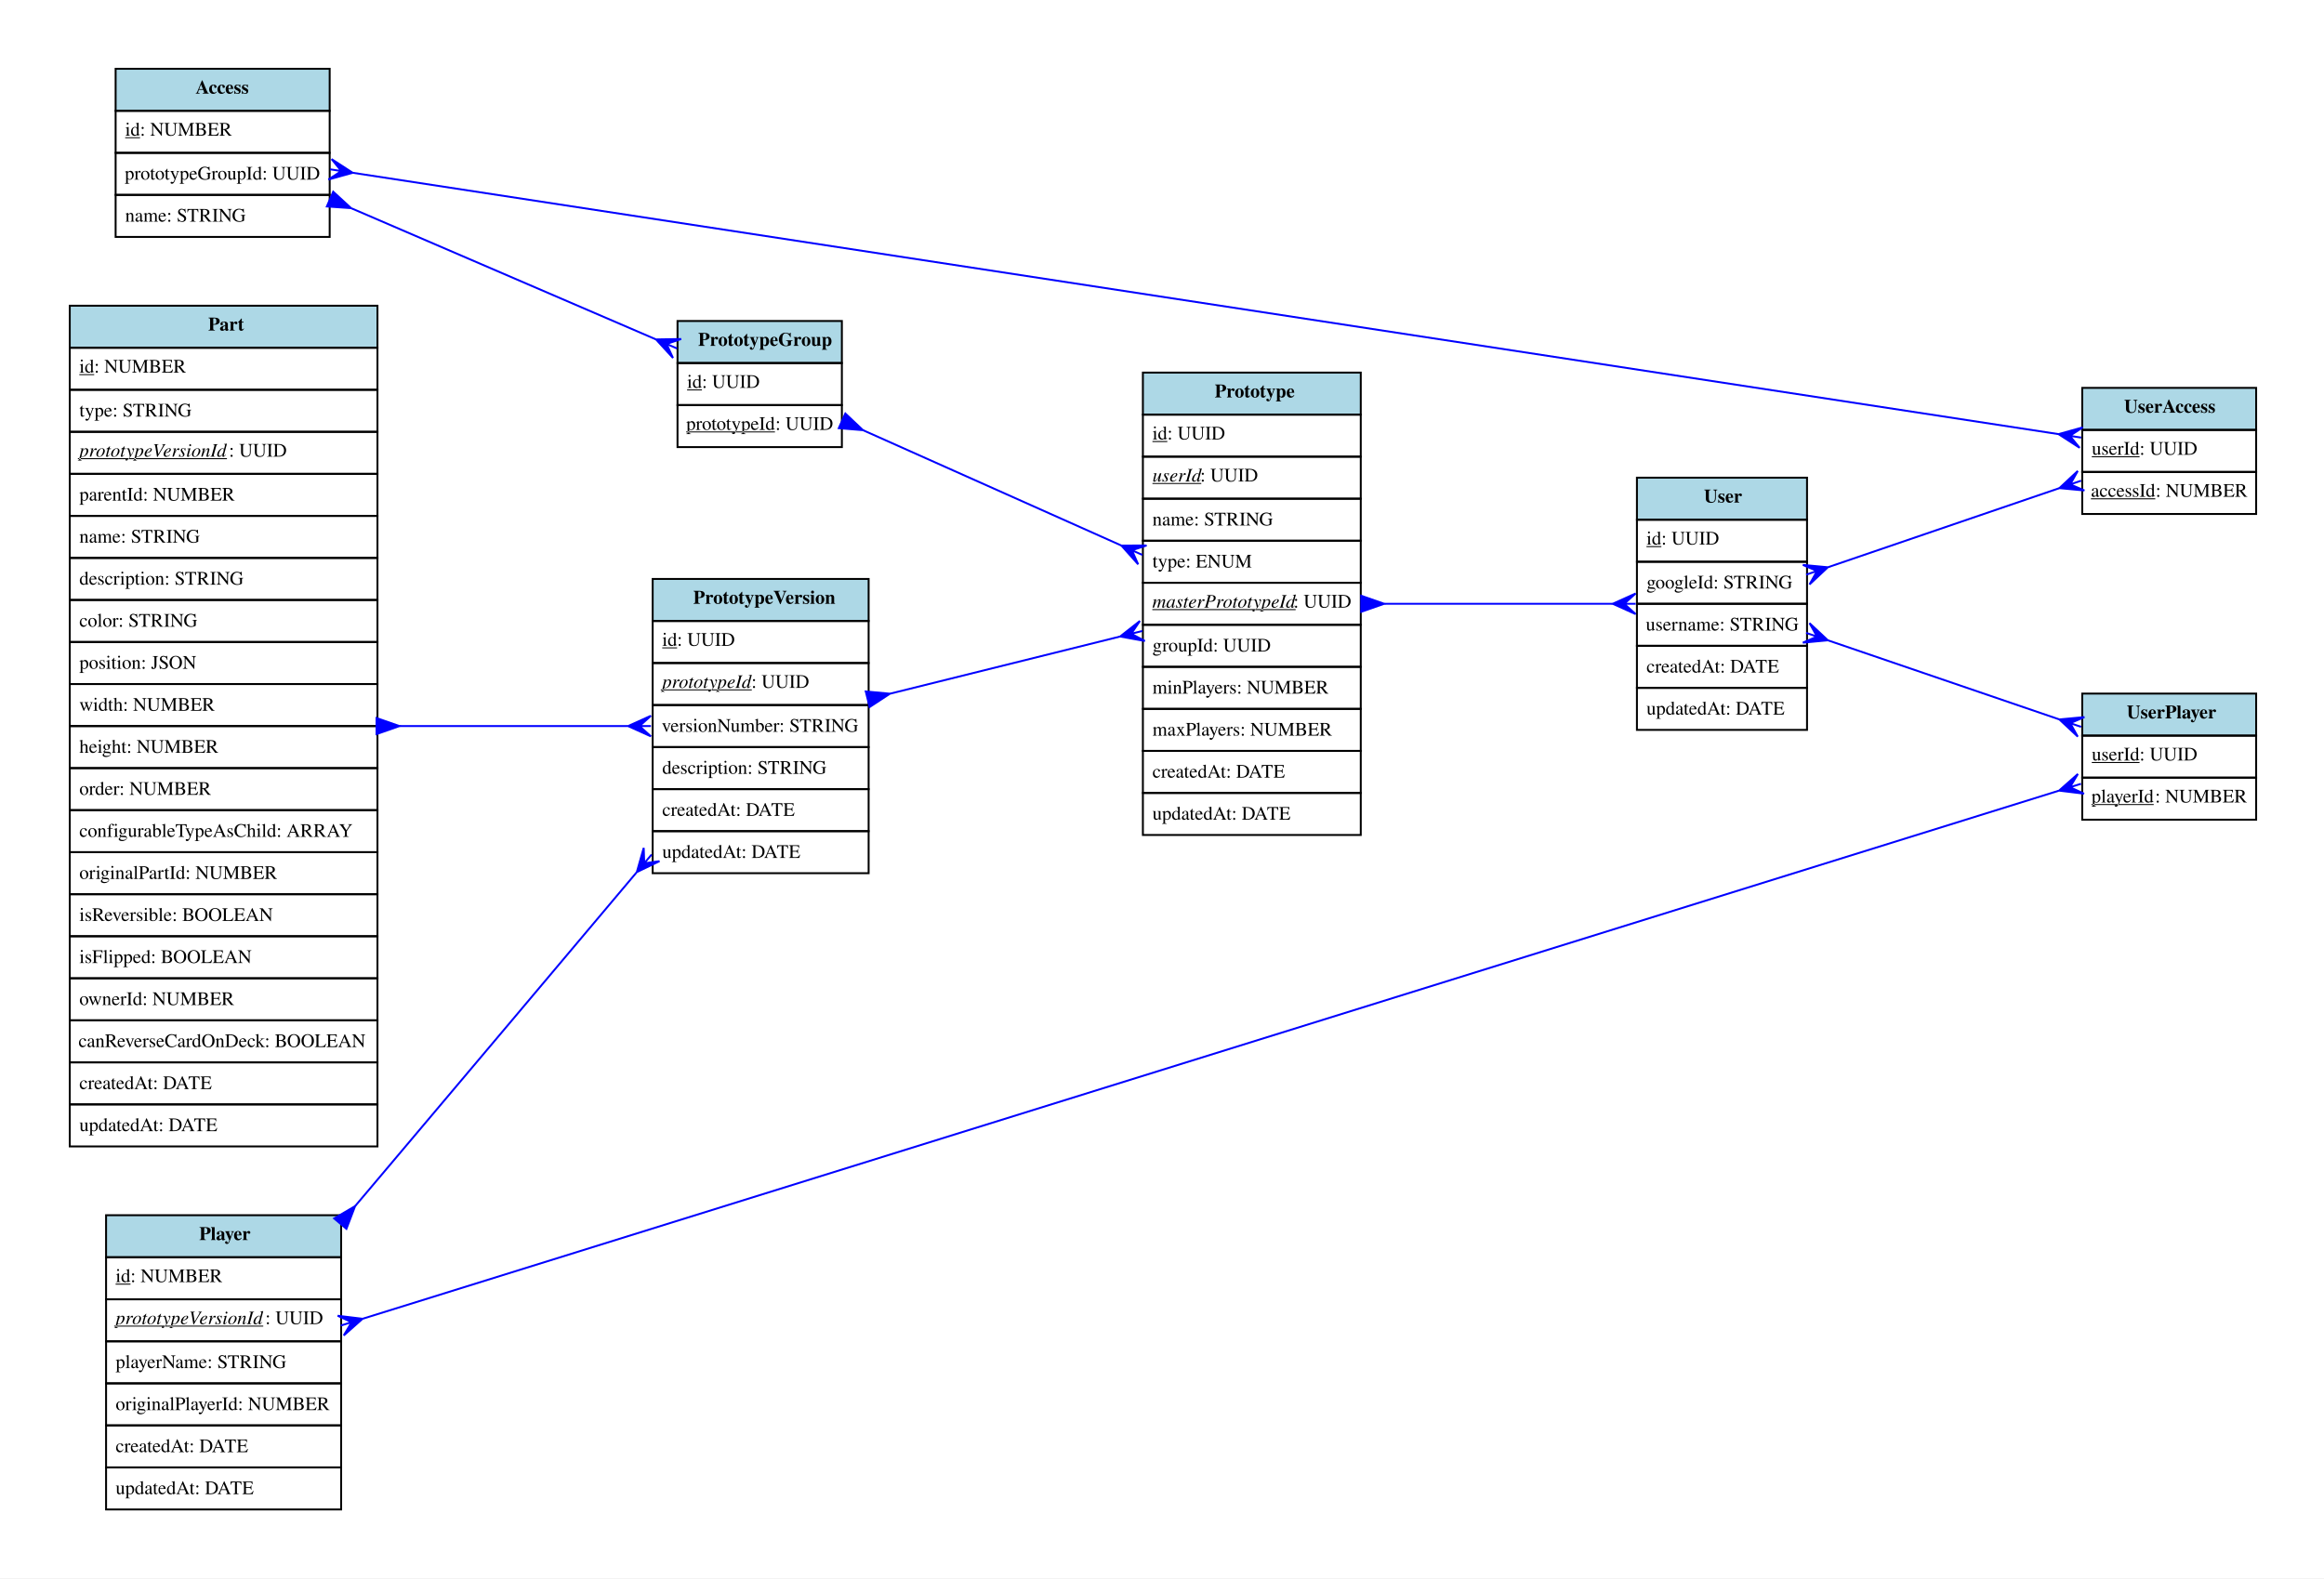
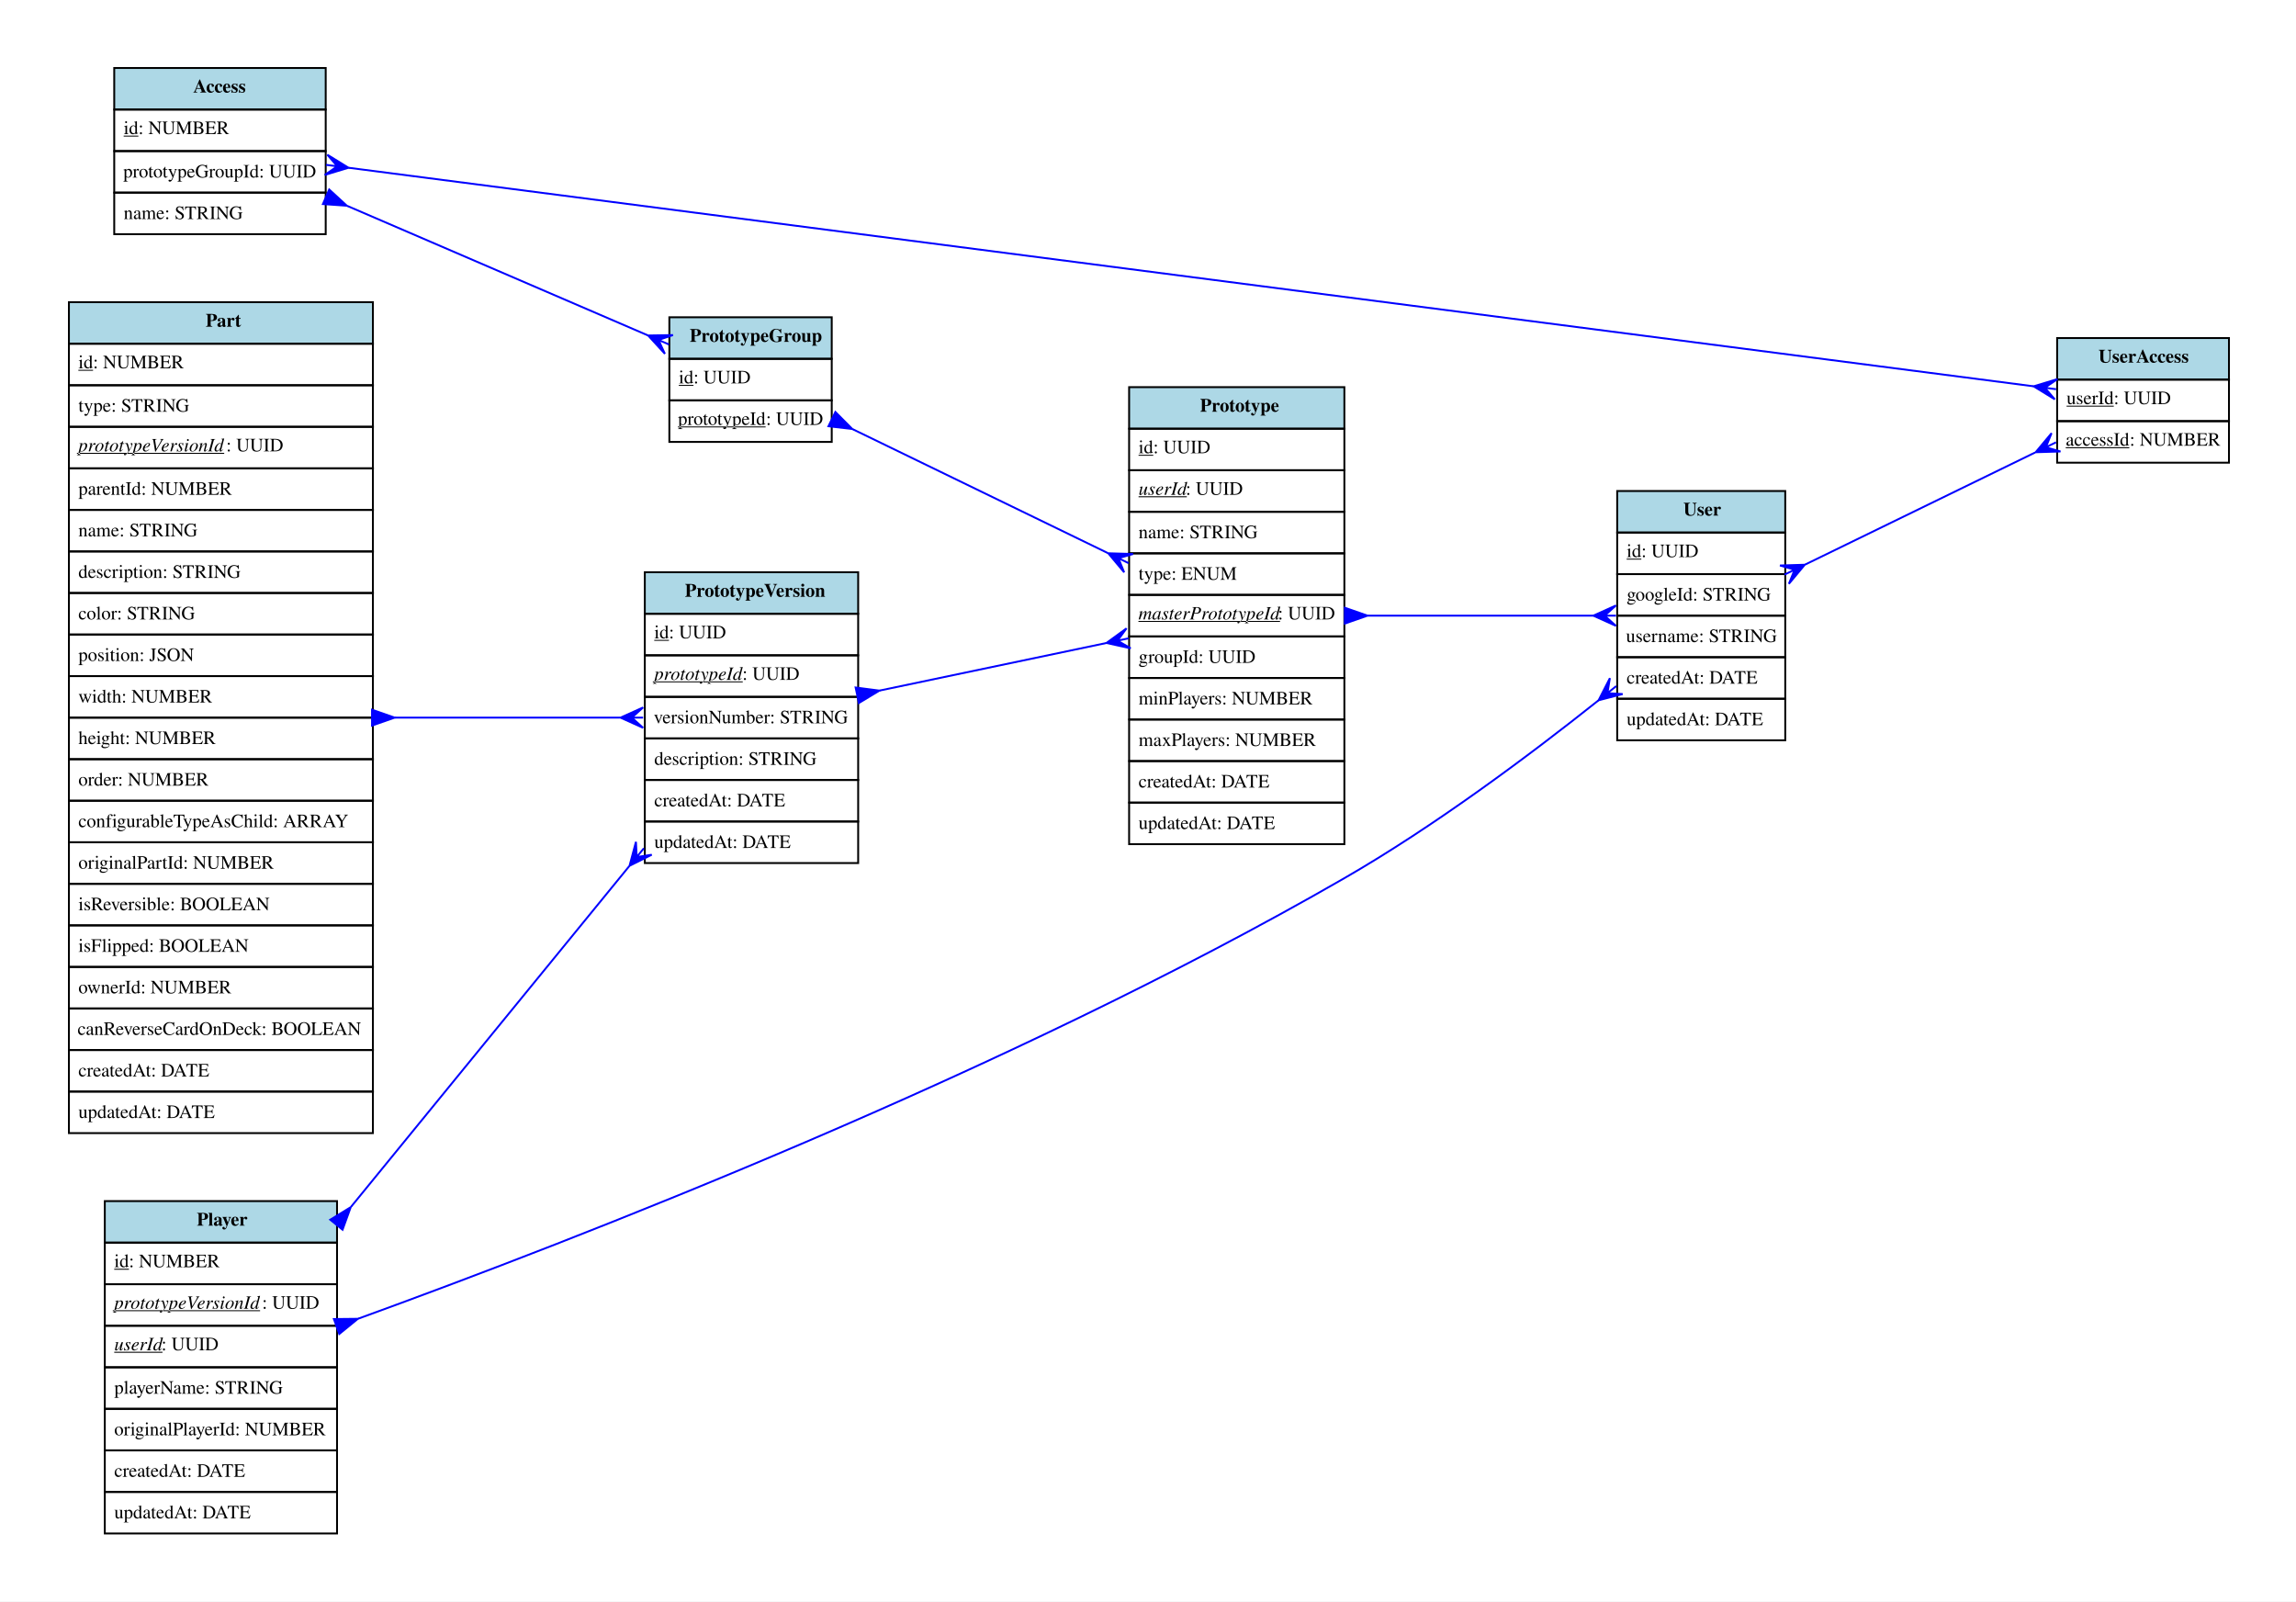
- <svg xmlns="http://www.w3.org/2000/svg" width="1216pt" height="826pt" viewBox="0.00 0.00 1216.00 826.00">
-   <g id="graph0" class="graph" transform="scale(1 1) rotate(0) translate(36 790)">
-     <polygon fill="#ffffff" stroke="transparent" points="-36,36 -36,-790 1180,-790 1180,36 -36,36" />
+ <svg xmlns="http://www.w3.org/2000/svg" width="1216pt" height="848pt" viewBox="0.00 0.00 1216.00 848.00">
+   <g id="graph0" class="graph" transform="scale(1 1) rotate(0) translate(36 812)">
+     <polygon fill="#ffffff" stroke="transparent" points="-36,36 -36,-812 1180,-812 1180,36 -36,36" />
    <g id="node1" class="node">
-       <polygon fill="#add8e6" stroke="transparent" points="820.5,-518 820.5,-540 909.5,-540 909.5,-518 820.5,-518" />
-       <polygon fill="none" stroke="#000000" points="820.5,-518 820.5,-540 909.5,-540 909.5,-518 820.5,-518" />
-       <text text-anchor="start" x="855.562" y="-527" font-family="Times,serif" font-weight="bold" font-size="10.00" fill="#000000">User</text>
-       <polygon fill="none" stroke="#000000" points="820.5,-496 820.5,-518 909.5,-518 909.5,-496 820.5,-496" />
-       <text text-anchor="start" x="825.5" y="-505" font-family="Times,serif" text-decoration="underline" font-size="10.00" fill="#000000">id</text>
-       <text text-anchor="start" x="833.279" y="-505" font-family="Times,serif" font-size="10.00" fill="#000000">: UUID</text>
-       <polygon fill="none" stroke="#000000" points="820.5,-474 820.5,-496 909.5,-496 909.5,-474 820.5,-474" />
-       <text text-anchor="start" x="825.5" y="-482" font-family="Times,serif" font-size="10.00" fill="#000000">googleId: STRING</text>
-       <polygon fill="none" stroke="#000000" points="820.5,-452 820.5,-474 909.5,-474 909.5,-452 820.5,-452" />
-       <text text-anchor="start" x="825.152" y="-460" font-family="Times,serif" font-size="10.00" fill="#000000">username: STRING</text>
-       <polygon fill="none" stroke="#000000" points="820.5,-430 820.5,-452 909.5,-452 909.5,-430 820.5,-430" />
-       <text text-anchor="start" x="825.5" y="-438" font-family="Times,serif" font-size="10.00" fill="#000000">createdAt: DATE</text>
-       <polygon fill="none" stroke="#000000" points="820.5,-408 820.5,-430 909.5,-430 909.5,-408 820.5,-408" />
-       <text text-anchor="start" x="825.5" y="-416" font-family="Times,serif" font-size="10.00" fill="#000000">updatedAt: DATE</text>
+       <polygon fill="#add8e6" stroke="transparent" points="820.5,-530 820.5,-552 909.5,-552 909.5,-530 820.5,-530" />
+       <polygon fill="none" stroke="#000000" points="820.5,-530 820.5,-552 909.5,-552 909.5,-530 820.5,-530" />
+       <text text-anchor="start" x="855.562" y="-539" font-family="Times,serif" font-weight="bold" font-size="10.00" fill="#000000">User</text>
+       <polygon fill="none" stroke="#000000" points="820.5,-508 820.5,-530 909.5,-530 909.5,-508 820.5,-508" />
+       <text text-anchor="start" x="825.5" y="-517" font-family="Times,serif" text-decoration="underline" font-size="10.00" fill="#000000">id</text>
+       <text text-anchor="start" x="833.279" y="-517" font-family="Times,serif" font-size="10.00" fill="#000000">: UUID</text>
+       <polygon fill="none" stroke="#000000" points="820.5,-486 820.5,-508 909.5,-508 909.5,-486 820.5,-486" />
+       <text text-anchor="start" x="825.5" y="-494" font-family="Times,serif" font-size="10.00" fill="#000000">googleId: STRING</text>
+       <polygon fill="none" stroke="#000000" points="820.5,-464 820.5,-486 909.5,-486 909.5,-464 820.5,-464" />
+       <text text-anchor="start" x="825.152" y="-472" font-family="Times,serif" font-size="10.00" fill="#000000">username: STRING</text>
+       <polygon fill="none" stroke="#000000" points="820.5,-442 820.5,-464 909.5,-464 909.5,-442 820.5,-442" />
+       <text text-anchor="start" x="825.5" y="-450" font-family="Times,serif" font-size="10.00" fill="#000000">createdAt: DATE</text>
+       <polygon fill="none" stroke="#000000" points="820.5,-420 820.5,-442 909.5,-442 909.5,-420 820.5,-420" />
+       <text text-anchor="start" x="825.5" y="-428" font-family="Times,serif" font-size="10.00" fill="#000000">updatedAt: DATE</text>
    </g>
    <g id="node8" class="node">
-       <polygon fill="#add8e6" stroke="transparent" points="1053.5,-565 1053.5,-587 1144.5,-587 1144.5,-565 1053.5,-565" />
-       <polygon fill="none" stroke="#000000" points="1053.5,-565 1053.5,-587 1144.5,-587 1144.5,-565 1053.5,-565" />
-       <text text-anchor="start" x="1075.405" y="-574" font-family="Times,serif" font-weight="bold" font-size="10.00" fill="#000000">UserAccess</text>
-       <polygon fill="none" stroke="#000000" points="1053.5,-543 1053.5,-565 1144.5,-565 1144.5,-543 1053.5,-543" />
-       <text text-anchor="start" x="1058.5" y="-552" font-family="Times,serif" text-decoration="underline" font-size="10.00" fill="#000000">userId</text>
-       <text text-anchor="start" x="1083.486" y="-552" font-family="Times,serif" font-size="10.00" fill="#000000">: UUID</text>
-       <polygon fill="none" stroke="#000000" points="1053.5,-521 1053.5,-543 1144.5,-543 1144.5,-521 1053.5,-521" />
-       <text text-anchor="start" x="1058.042" y="-530" font-family="Times,serif" text-decoration="underline" font-size="10.00" fill="#000000">accessId</text>
-       <text text-anchor="start" x="1091.905" y="-530" font-family="Times,serif" font-size="10.00" fill="#000000">: NUMBER</text>
+       <polygon fill="#add8e6" stroke="transparent" points="1053.5,-611 1053.5,-633 1144.5,-633 1144.5,-611 1053.5,-611" />
+       <polygon fill="none" stroke="#000000" points="1053.5,-611 1053.5,-633 1144.5,-633 1144.5,-611 1053.5,-611" />
+       <text text-anchor="start" x="1075.405" y="-620" font-family="Times,serif" font-weight="bold" font-size="10.00" fill="#000000">UserAccess</text>
+       <polygon fill="none" stroke="#000000" points="1053.5,-589 1053.5,-611 1144.5,-611 1144.5,-589 1053.5,-589" />
+       <text text-anchor="start" x="1058.5" y="-598" font-family="Times,serif" text-decoration="underline" font-size="10.00" fill="#000000">userId</text>
+       <text text-anchor="start" x="1083.486" y="-598" font-family="Times,serif" font-size="10.00" fill="#000000">: UUID</text>
+       <polygon fill="none" stroke="#000000" points="1053.5,-567 1053.5,-589 1144.5,-589 1144.5,-567 1053.5,-567" />
+       <text text-anchor="start" x="1058.042" y="-576" font-family="Times,serif" text-decoration="underline" font-size="10.00" fill="#000000">accessId</text>
+       <text text-anchor="start" x="1091.905" y="-576" font-family="Times,serif" font-size="10.00" fill="#000000">: NUMBER</text>
    </g>
    <g id="edge1" class="edge">
-       <path fill="none" stroke="#0000ff" d="M920.631,-493.19C957.161,-505.679 1004.663,-521.919 1041.387,-534.474" />
-       <polygon fill="#0000ff" stroke="#0000ff" points="920.419,-493.118 910.811,-484.126 914.742,-491.177 909.064,-489.236 909.064,-489.236 909.064,-489.236 914.742,-491.177 907.317,-494.345 920.419,-493.118 920.419,-493.118" />
-       <polygon fill="#0000ff" stroke="#0000ff" points="1041.549,-534.53 1051.157,-543.521 1047.227,-536.471 1052.904,-538.412 1052.904,-538.412 1052.904,-538.412 1047.227,-536.471 1054.651,-533.302 1041.549,-534.53 1041.549,-534.53" />
-     </g>
-     <g id="node9" class="node">
-       <polygon fill="#add8e6" stroke="transparent" points="1053.5,-405 1053.5,-427 1144.5,-427 1144.5,-405 1053.5,-405" />
-       <polygon fill="none" stroke="#000000" points="1053.5,-405 1053.5,-427 1144.5,-427 1144.5,-405 1053.5,-405" />
-       <text text-anchor="start" x="1076.79" y="-414" font-family="Times,serif" font-weight="bold" font-size="10.00" fill="#000000">UserPlayer</text>
-       <polygon fill="none" stroke="#000000" points="1053.5,-383 1053.5,-405 1144.5,-405 1144.5,-383 1053.5,-383" />
-       <text text-anchor="start" x="1058.5" y="-392" font-family="Times,serif" text-decoration="underline" font-size="10.00" fill="#000000">userId</text>
-       <text text-anchor="start" x="1083.486" y="-392" font-family="Times,serif" font-size="10.00" fill="#000000">: UUID</text>
-       <polygon fill="none" stroke="#000000" points="1053.5,-361 1053.5,-383 1144.5,-383 1144.5,-361 1053.5,-361" />
-       <text text-anchor="start" x="1058.316" y="-370" font-family="Times,serif" text-decoration="underline" font-size="10.00" fill="#000000">playerId</text>
-       <text text-anchor="start" x="1091.631" y="-370" font-family="Times,serif" font-size="10.00" fill="#000000">: NUMBER</text>
+       <path fill="none" stroke="#0000ff" d="M920.11,-513.092C956.85,-530.991 1004.857,-554.379 1041.814,-572.384" />
+       <polygon fill="#0000ff" stroke="#0000ff" points="919.852,-512.966 911.429,-502.856 914.458,-510.339 909.064,-507.711 909.064,-507.711 909.064,-507.711 914.458,-510.339 906.699,-512.565 919.852,-512.966 919.852,-512.966" />
+       <polygon fill="#0000ff" stroke="#0000ff" points="1042.116,-572.531 1050.539,-582.641 1047.51,-575.159 1052.904,-577.787 1052.904,-577.787 1052.904,-577.787 1047.51,-575.159 1055.269,-572.932 1042.116,-572.531 1042.116,-572.531" />
+     </g>
+     <g id="node2" class="node">
+       <polygon fill="#add8e6" stroke="transparent" points="562,-585 562,-607 676,-607 676,-585 562,-585" />
+       <polygon fill="none" stroke="#000000" points="562,-585 562,-607 676,-607 676,-585 562,-585" />
+       <text text-anchor="start" x="599.558" y="-594" font-family="Times,serif" font-weight="bold" font-size="10.00" fill="#000000">Prototype</text>
+       <polygon fill="none" stroke="#000000" points="562,-563 562,-585 676,-585 676,-563 562,-563" />
+       <text text-anchor="start" x="567" y="-572" font-family="Times,serif" text-decoration="underline" font-size="10.00" fill="#000000">id</text>
+       <text text-anchor="start" x="574.779" y="-572" font-family="Times,serif" font-size="10.00" fill="#000000">: UUID</text>
+       <polygon fill="none" stroke="#000000" points="562,-541 562,-563 676,-563 676,-541 562,-541" />
+       <text text-anchor="start" x="567" y="-550" font-family="Times,serif" font-style="italic" text-decoration="underline" font-size="10.00" fill="#000000">userId</text>
+       <text text-anchor="start" x="591.986" y="-550" font-family="Times,serif" font-size="10.00" fill="#000000">: UUID</text>
+       <polygon fill="none" stroke="#000000" points="562,-519 562,-541 676,-541 676,-519 562,-519" />
+       <text text-anchor="start" x="567" y="-527" font-family="Times,serif" font-size="10.00" fill="#000000">name: STRING</text>
+       <polygon fill="none" stroke="#000000" points="562,-497 562,-519 676,-519 676,-497 562,-497" />
+       <text text-anchor="start" x="567" y="-505" font-family="Times,serif" font-size="10.00" fill="#000000">type: ENUM</text>
+       <polygon fill="none" stroke="#000000" points="562,-475 562,-497 676,-497 676,-475 562,-475" />
+       <text text-anchor="start" x="566.933" y="-484" font-family="Times,serif" font-style="italic" text-decoration="underline" font-size="10.00" fill="#000000">masterPrototypeId</text>
+       <text text-anchor="start" x="640.802" y="-484" font-family="Times,serif" font-size="10.00" fill="#000000">: UUID</text>
+       <polygon fill="none" stroke="#000000" points="562,-453 562,-475 676,-475 676,-453 562,-453" />
+       <text text-anchor="start" x="567" y="-461" font-family="Times,serif" font-size="10.00" fill="#000000">groupId: UUID</text>
+       <polygon fill="none" stroke="#000000" points="562,-431 562,-453 676,-453 676,-431 562,-431" />
+       <text text-anchor="start" x="567" y="-439" font-family="Times,serif" font-size="10.00" fill="#000000">minPlayers: NUMBER</text>
+       <polygon fill="none" stroke="#000000" points="562,-409 562,-431 676,-431 676,-409 562,-409" />
+       <text text-anchor="start" x="567" y="-417" font-family="Times,serif" font-size="10.00" fill="#000000">maxPlayers: NUMBER</text>
+       <polygon fill="none" stroke="#000000" points="562,-387 562,-409 676,-409 676,-387 562,-387" />
+       <text text-anchor="start" x="567" y="-395" font-family="Times,serif" font-size="10.00" fill="#000000">createdAt: DATE</text>
+       <polygon fill="none" stroke="#000000" points="562,-365 562,-387 676,-387 676,-365 562,-365" />
+       <text text-anchor="start" x="567" y="-373" font-family="Times,serif" font-size="10.00" fill="#000000">updatedAt: DATE</text>
+     </g>
+     <g id="edge3" class="edge">
+       <path fill="none" stroke="#0000ff" d="M688.405,-486C726.12,-486 772.177,-486 807.729,-486" />
+       <polygon fill="#0000ff" stroke="#0000ff" points="676.249,-481.8 688.249,-486 676.249,-490.2 676.249,-481.8" />
+       <polygon fill="#0000ff" stroke="#0000ff" points="807.834,-486 819.834,-491.4 813.834,-486 819.834,-486 819.834,-486 819.834,-486 813.834,-486 819.834,-480.6 807.834,-486 807.834,-486" />
+     </g>
+     <g id="node3" class="node">
+       <polygon fill="#add8e6" stroke="transparent" points="318.5,-622 318.5,-644 404.5,-644 404.5,-622 318.5,-622" />
+       <polygon fill="none" stroke="#000000" points="318.5,-622 318.5,-644 404.5,-644 404.5,-622 318.5,-622" />
+       <text text-anchor="start" x="329.284" y="-631" font-family="Times,serif" font-weight="bold" font-size="10.00" fill="#000000">PrototypeGroup</text>
+       <polygon fill="none" stroke="#000000" points="318.5,-600 318.5,-622 404.5,-622 404.5,-600 318.5,-600" />
+       <text text-anchor="start" x="323.5" y="-609" font-family="Times,serif" text-decoration="underline" font-size="10.00" fill="#000000">id</text>
+       <text text-anchor="start" x="331.279" y="-609" font-family="Times,serif" font-size="10.00" fill="#000000">: UUID</text>
+       <polygon fill="none" stroke="#000000" points="318.5,-578 318.5,-600 404.5,-600 404.5,-578 318.5,-578" />
+       <text text-anchor="start" x="323.04" y="-587" font-family="Times,serif" text-decoration="underline" font-size="10.00" fill="#000000">prototypeId</text>
+       <text text-anchor="start" x="369.695" y="-587" font-family="Times,serif" font-size="10.00" fill="#000000">: UUID</text>
+     </g>
+     <g id="edge4" class="edge">
+       <path fill="none" stroke="#0000ff" d="M415.655,-584.711C454.968,-565.627 508.446,-539.667 550.693,-519.159" />
+       <polygon fill="#0000ff" stroke="#0000ff" points="402.765,-586.299 415.395,-584.837 406.434,-593.856 402.765,-586.299" />
+       <polygon fill="#0000ff" stroke="#0000ff" points="550.936,-519.041 564.09,-518.658 556.334,-516.421 561.731,-513.8 561.731,-513.8 561.731,-513.8 556.334,-516.421 559.373,-508.942 550.936,-519.041 550.936,-519.041" />
+     </g>
+     <g id="node4" class="node">
+       <polygon fill="#add8e6" stroke="transparent" points="24.5,-754 24.5,-776 136.5,-776 136.5,-754 24.5,-754" />
+       <polygon fill="none" stroke="#000000" points="24.5,-754 24.5,-776 136.5,-776 136.5,-754 24.5,-754" />
+       <text text-anchor="start" x="66.343" y="-763" font-family="Times,serif" font-weight="bold" font-size="10.00" fill="#000000">Access</text>
+       <polygon fill="none" stroke="#000000" points="24.5,-732 24.5,-754 136.5,-754 136.5,-732 24.5,-732" />
+       <text text-anchor="start" x="29.5" y="-741" font-family="Times,serif" text-decoration="underline" font-size="10.00" fill="#000000">id</text>
+       <text text-anchor="start" x="37.279" y="-741" font-family="Times,serif" font-size="10.00" fill="#000000">: NUMBER</text>
+       <polygon fill="none" stroke="#000000" points="24.5,-710 24.5,-732 136.5,-732 136.5,-710 24.5,-710" />
+       <text text-anchor="start" x="29.266" y="-718" font-family="Times,serif" font-size="10.00" fill="#000000">prototypeGroupId: UUID</text>
+       <polygon fill="none" stroke="#000000" points="24.5,-688 24.5,-710 136.5,-710 136.5,-688 24.5,-688" />
+       <text text-anchor="start" x="29.5" y="-696" font-family="Times,serif" font-size="10.00" fill="#000000">name: STRING</text>
+     </g>
+     <g id="edge5" class="edge">
+       <path fill="none" stroke="#0000ff" d="M148.004,-702.932C196.76,-681.938 261.752,-653.952 307.171,-634.394" />
+       <polygon fill="#0000ff" stroke="#0000ff" points="135.028,-703.947 147.711,-703.059 138.35,-711.662 135.028,-703.947" />
+       <polygon fill="#0000ff" stroke="#0000ff" points="307.253,-634.359 320.41,-634.573 312.764,-631.986 318.274,-629.613 318.274,-629.613 318.274,-629.613 312.764,-631.986 316.139,-624.654 307.253,-634.359 307.253,-634.359" />
    </g>
    <g id="edge2" class="edge">
-       <path fill="none" stroke="#0000ff" d="M920.631,-454.81C957.161,-442.321 1004.663,-426.081 1041.387,-413.526" />
-       <polygon fill="#0000ff" stroke="#0000ff" points="920.419,-454.882 907.317,-453.655 914.742,-456.823 909.064,-458.764 909.064,-458.764 909.064,-458.764 914.742,-456.823 910.811,-463.874 920.419,-454.882 920.419,-454.882" />
-       <polygon fill="#0000ff" stroke="#0000ff" points="1041.549,-413.47 1054.651,-414.698 1047.227,-411.529 1052.904,-409.588 1052.904,-409.588 1052.904,-409.588 1047.227,-411.529 1051.157,-404.479 1041.549,-413.47 1041.549,-413.47" />
-     </g>
-     <g id="node2" class="node">
-       <polygon fill="#add8e6" stroke="transparent" points="562,-573 562,-595 676,-595 676,-573 562,-573" />
-       <polygon fill="none" stroke="#000000" points="562,-573 562,-595 676,-595 676,-573 562,-573" />
-       <text text-anchor="start" x="599.558" y="-582" font-family="Times,serif" font-weight="bold" font-size="10.00" fill="#000000">Prototype</text>
-       <polygon fill="none" stroke="#000000" points="562,-551 562,-573 676,-573 676,-551 562,-551" />
-       <text text-anchor="start" x="567" y="-560" font-family="Times,serif" text-decoration="underline" font-size="10.00" fill="#000000">id</text>
-       <text text-anchor="start" x="574.779" y="-560" font-family="Times,serif" font-size="10.00" fill="#000000">: UUID</text>
-       <polygon fill="none" stroke="#000000" points="562,-529 562,-551 676,-551 676,-529 562,-529" />
-       <text text-anchor="start" x="567" y="-538" font-family="Times,serif" font-style="italic" text-decoration="underline" font-size="10.00" fill="#000000">userId</text>
-       <text text-anchor="start" x="591.986" y="-538" font-family="Times,serif" font-size="10.00" fill="#000000">: UUID</text>
-       <polygon fill="none" stroke="#000000" points="562,-507 562,-529 676,-529 676,-507 562,-507" />
-       <text text-anchor="start" x="567" y="-515" font-family="Times,serif" font-size="10.00" fill="#000000">name: STRING</text>
-       <polygon fill="none" stroke="#000000" points="562,-485 562,-507 676,-507 676,-485 562,-485" />
-       <text text-anchor="start" x="567" y="-493" font-family="Times,serif" font-size="10.00" fill="#000000">type: ENUM</text>
-       <polygon fill="none" stroke="#000000" points="562,-463 562,-485 676,-485 676,-463 562,-463" />
-       <text text-anchor="start" x="566.933" y="-472" font-family="Times,serif" font-style="italic" text-decoration="underline" font-size="10.00" fill="#000000">masterPrototypeId</text>
-       <text text-anchor="start" x="640.802" y="-472" font-family="Times,serif" font-size="10.00" fill="#000000">: UUID</text>
-       <polygon fill="none" stroke="#000000" points="562,-441 562,-463 676,-463 676,-441 562,-441" />
-       <text text-anchor="start" x="567" y="-449" font-family="Times,serif" font-size="10.00" fill="#000000">groupId: UUID</text>
-       <polygon fill="none" stroke="#000000" points="562,-419 562,-441 676,-441 676,-419 562,-419" />
-       <text text-anchor="start" x="567" y="-427" font-family="Times,serif" font-size="10.00" fill="#000000">minPlayers: NUMBER</text>
-       <polygon fill="none" stroke="#000000" points="562,-397 562,-419 676,-419 676,-397 562,-397" />
-       <text text-anchor="start" x="567" y="-405" font-family="Times,serif" font-size="10.00" fill="#000000">maxPlayers: NUMBER</text>
-       <polygon fill="none" stroke="#000000" points="562,-375 562,-397 676,-397 676,-375 562,-375" />
-       <text text-anchor="start" x="567" y="-383" font-family="Times,serif" font-size="10.00" fill="#000000">createdAt: DATE</text>
-       <polygon fill="none" stroke="#000000" points="562,-353 562,-375 676,-375 676,-353 562,-353" />
-       <text text-anchor="start" x="567" y="-361" font-family="Times,serif" font-size="10.00" fill="#000000">updatedAt: DATE</text>
-     </g>
-     <g id="edge5" class="edge">
-       <path fill="none" stroke="#0000ff" d="M688.405,-474C726.12,-474 772.177,-474 807.729,-474" />
-       <polygon fill="#0000ff" stroke="#0000ff" points="676.249,-469.8 688.249,-474 676.249,-478.2 676.249,-469.8" />
-       <polygon fill="#0000ff" stroke="#0000ff" points="807.834,-474 819.834,-479.4 813.834,-474 819.834,-474 819.834,-474 819.834,-474 813.834,-474 819.834,-468.6 807.834,-474 807.834,-474" />
-     </g>
-     <g id="node3" class="node">
-       <polygon fill="#add8e6" stroke="transparent" points="318.5,-600 318.5,-622 404.5,-622 404.5,-600 318.5,-600" />
-       <polygon fill="none" stroke="#000000" points="318.5,-600 318.5,-622 404.5,-622 404.5,-600 318.5,-600" />
-       <text text-anchor="start" x="329.284" y="-609" font-family="Times,serif" font-weight="bold" font-size="10.00" fill="#000000">PrototypeGroup</text>
-       <polygon fill="none" stroke="#000000" points="318.5,-578 318.5,-600 404.5,-600 404.5,-578 318.5,-578" />
-       <text text-anchor="start" x="323.5" y="-587" font-family="Times,serif" text-decoration="underline" font-size="10.00" fill="#000000">id</text>
-       <text text-anchor="start" x="331.279" y="-587" font-family="Times,serif" font-size="10.00" fill="#000000">: UUID</text>
-       <polygon fill="none" stroke="#000000" points="318.5,-556 318.5,-578 404.5,-578 404.5,-556 318.5,-556" />
-       <text text-anchor="start" x="323.04" y="-565" font-family="Times,serif" text-decoration="underline" font-size="10.00" fill="#000000">prototypeId</text>
-       <text text-anchor="start" x="369.695" y="-565" font-family="Times,serif" font-size="10.00" fill="#000000">: UUID</text>
+       <path fill="none" stroke="#0000ff" d="M148.628,-723.166C337.5,-698.676 865.392,-630.226 1040.923,-607.466" />
+       <polygon fill="#0000ff" stroke="#0000ff" points="148.583,-723.172 135.988,-719.36 142.632,-723.943 136.682,-724.715 136.682,-724.715 136.682,-724.715 142.632,-723.943 137.377,-730.07 148.583,-723.172 148.583,-723.172" />
+       <polygon fill="#0000ff" stroke="#0000ff" points="1041.042,-607.45 1053.637,-611.262 1046.993,-606.679 1052.943,-605.907 1052.943,-605.907 1052.943,-605.907 1046.993,-606.679 1052.248,-600.552 1041.042,-607.45 1041.042,-607.45" />
+     </g>
+     <g id="node5" class="node">
+       <polygon fill="#add8e6" stroke="transparent" points="305.5,-487 305.5,-509 418.5,-509 418.5,-487 305.5,-487" />
+       <polygon fill="none" stroke="#000000" points="305.5,-487 305.5,-509 418.5,-509 418.5,-487 305.5,-487" />
+       <text text-anchor="start" x="326.73" y="-496" font-family="Times,serif" font-weight="bold" font-size="10.00" fill="#000000">PrototypeVersion</text>
+       <polygon fill="none" stroke="#000000" points="305.5,-465 305.5,-487 418.5,-487 418.5,-465 305.5,-465" />
+       <text text-anchor="start" x="310.5" y="-474" font-family="Times,serif" text-decoration="underline" font-size="10.00" fill="#000000">id</text>
+       <text text-anchor="start" x="318.279" y="-474" font-family="Times,serif" font-size="10.00" fill="#000000">: UUID</text>
+       <polygon fill="none" stroke="#000000" points="305.5,-443 305.5,-465 418.5,-465 418.5,-443 305.5,-443" />
+       <text text-anchor="start" x="310.5" y="-452" font-family="Times,serif" font-style="italic" text-decoration="underline" font-size="10.00" fill="#000000">prototypeId</text>
+       <text text-anchor="start" x="357.155" y="-452" font-family="Times,serif" font-size="10.00" fill="#000000">: UUID</text>
+       <polygon fill="none" stroke="#000000" points="305.5,-421 305.5,-443 418.5,-443 418.5,-421 305.5,-421" />
+       <text text-anchor="start" x="310.207" y="-429" font-family="Times,serif" font-size="10.00" fill="#000000">versionNumber: STRING</text>
+       <polygon fill="none" stroke="#000000" points="305.5,-399 305.5,-421 418.5,-421 418.5,-399 305.5,-399" />
+       <text text-anchor="start" x="310.5" y="-407" font-family="Times,serif" font-size="10.00" fill="#000000">description: STRING</text>
+       <polygon fill="none" stroke="#000000" points="305.5,-377 305.5,-399 418.5,-399 418.5,-377 305.5,-377" />
+       <text text-anchor="start" x="310.5" y="-385" font-family="Times,serif" font-size="10.00" fill="#000000">createdAt: DATE</text>
+       <polygon fill="none" stroke="#000000" points="305.5,-355 305.5,-377 418.5,-377 418.5,-355 305.5,-355" />
+       <text text-anchor="start" x="310.5" y="-363" font-family="Times,serif" font-size="10.00" fill="#000000">updatedAt: DATE</text>
    </g>
    <g id="edge6" class="edge">
-       <path fill="none" stroke="#0000ff" d="M415.655,-564.814C454.968,-547.257 508.446,-523.374 550.693,-504.506" />
-       <polygon fill="#0000ff" stroke="#0000ff" points="402.887,-565.917 415.557,-564.858 406.312,-573.587 402.887,-565.917" />
-       <polygon fill="#0000ff" stroke="#0000ff" points="550.774,-504.47 563.933,-504.507 556.253,-502.023 561.731,-499.576 561.731,-499.576 561.731,-499.576 556.253,-502.023 559.529,-494.646 550.774,-504.47 550.774,-504.47" />
-     </g>
-     <g id="node4" class="node">
-       <polygon fill="#add8e6" stroke="transparent" points="24.5,-732 24.5,-754 136.5,-754 136.5,-732 24.5,-732" />
-       <polygon fill="none" stroke="#000000" points="24.5,-732 24.5,-754 136.5,-754 136.5,-732 24.5,-732" />
-       <text text-anchor="start" x="66.343" y="-741" font-family="Times,serif" font-weight="bold" font-size="10.00" fill="#000000">Access</text>
-       <polygon fill="none" stroke="#000000" points="24.5,-710 24.5,-732 136.5,-732 136.5,-710 24.5,-710" />
-       <text text-anchor="start" x="29.5" y="-719" font-family="Times,serif" text-decoration="underline" font-size="10.00" fill="#000000">id</text>
-       <text text-anchor="start" x="37.279" y="-719" font-family="Times,serif" font-size="10.00" fill="#000000">: NUMBER</text>
-       <polygon fill="none" stroke="#000000" points="24.5,-688 24.5,-710 136.5,-710 136.5,-688 24.5,-688" />
-       <text text-anchor="start" x="29.266" y="-696" font-family="Times,serif" font-size="10.00" fill="#000000">prototypeGroupId: UUID</text>
-       <polygon fill="none" stroke="#000000" points="24.5,-666 24.5,-688 136.5,-688 136.5,-666 24.5,-666" />
-       <text text-anchor="start" x="29.5" y="-674" font-family="Times,serif" font-size="10.00" fill="#000000">name: STRING</text>
+       <path fill="none" stroke="#0000ff" d="M429.857,-446.335C466.974,-454.119 512.749,-463.718 549.97,-471.524" />
+       <polygon fill="#0000ff" stroke="#0000ff" points="418.872,-439.74 429.754,-446.313 417.147,-447.961 418.872,-439.74" />
+       <polygon fill="#0000ff" stroke="#0000ff" points="549.988,-471.527 560.624,-479.276 555.86,-472.759 561.732,-473.99 561.732,-473.99 561.732,-473.99 555.86,-472.759 562.841,-468.705 549.988,-471.527 549.988,-471.527" />
+     </g>
+     <g id="node6" class="node">
+       <polygon fill="#add8e6" stroke="transparent" points=".5,-630 .5,-652 161.5,-652 161.5,-630 .5,-630" />
+       <polygon fill="none" stroke="#000000" points=".5,-630 .5,-652 161.5,-652 161.5,-630 .5,-630" />
+       <text text-anchor="start" x="72.947" y="-639" font-family="Times,serif" font-weight="bold" font-size="10.00" fill="#000000">Part</text>
+       <polygon fill="none" stroke="#000000" points=".5,-608 .5,-630 161.5,-630 161.5,-608 .5,-608" />
+       <text text-anchor="start" x="5.5" y="-617" font-family="Times,serif" text-decoration="underline" font-size="10.00" fill="#000000">id</text>
+       <text text-anchor="start" x="13.279" y="-617" font-family="Times,serif" font-size="10.00" fill="#000000">: NUMBER</text>
+       <polygon fill="none" stroke="#000000" points=".5,-586 .5,-608 161.5,-608 161.5,-586 .5,-586" />
+       <text text-anchor="start" x="5.5" y="-594" font-family="Times,serif" font-size="10.00" fill="#000000">type: STRING</text>
+       <polygon fill="none" stroke="#000000" points=".5,-564 .5,-586 161.5,-586 161.5,-564 .5,-564" />
+       <text text-anchor="start" x="5.5" y="-573" font-family="Times,serif" font-style="italic" text-decoration="underline" font-size="10.00" fill="#000000">prototypeVersionId</text>
+       <text text-anchor="start" x="83.81" y="-573" font-family="Times,serif" font-size="10.00" fill="#000000">: UUID</text>
+       <polygon fill="none" stroke="#000000" points=".5,-542 .5,-564 161.5,-564 161.5,-542 .5,-542" />
+       <text text-anchor="start" x="5.5" y="-550" font-family="Times,serif" font-size="10.00" fill="#000000">parentId: NUMBER</text>
+       <polygon fill="none" stroke="#000000" points=".5,-520 .5,-542 161.5,-542 161.5,-520 .5,-520" />
+       <text text-anchor="start" x="5.5" y="-528" font-family="Times,serif" font-size="10.00" fill="#000000">name: STRING</text>
+       <polygon fill="none" stroke="#000000" points=".5,-498 .5,-520 161.5,-520 161.5,-498 .5,-498" />
+       <text text-anchor="start" x="5.5" y="-506" font-family="Times,serif" font-size="10.00" fill="#000000">description: STRING</text>
+       <polygon fill="none" stroke="#000000" points=".5,-476 .5,-498 161.5,-498 161.5,-476 .5,-476" />
+       <text text-anchor="start" x="5.5" y="-484" font-family="Times,serif" font-size="10.00" fill="#000000">color: STRING</text>
+       <polygon fill="none" stroke="#000000" points=".5,-454 .5,-476 161.5,-476 161.5,-454 .5,-454" />
+       <text text-anchor="start" x="5.5" y="-462" font-family="Times,serif" font-size="10.00" fill="#000000">position: JSON</text>
+       <polygon fill="none" stroke="#000000" points=".5,-432 .5,-454 161.5,-454 161.5,-432 .5,-432" />
+       <text text-anchor="start" x="5.5" y="-440" font-family="Times,serif" font-size="10.00" fill="#000000">width: NUMBER</text>
+       <polygon fill="none" stroke="#000000" points=".5,-410 .5,-432 161.5,-432 161.5,-410 .5,-410" />
+       <text text-anchor="start" x="5.5" y="-418" font-family="Times,serif" font-size="10.00" fill="#000000">height: NUMBER</text>
+       <polygon fill="none" stroke="#000000" points=".5,-388 .5,-410 161.5,-410 161.5,-388 .5,-388" />
+       <text text-anchor="start" x="5.5" y="-396" font-family="Times,serif" font-size="10.00" fill="#000000">order: NUMBER</text>
+       <polygon fill="none" stroke="#000000" points=".5,-366 .5,-388 161.5,-388 161.5,-366 .5,-366" />
+       <text text-anchor="start" x="5.5" y="-374" font-family="Times,serif" font-size="10.00" fill="#000000">configurableTypeAsChild: ARRAY</text>
+       <polygon fill="none" stroke="#000000" points=".5,-344 .5,-366 161.5,-366 161.5,-344 .5,-344" />
+       <text text-anchor="start" x="5.5" y="-352" font-family="Times,serif" font-size="10.00" fill="#000000">originalPartId: NUMBER</text>
+       <polygon fill="none" stroke="#000000" points=".5,-322 .5,-344 161.5,-344 161.5,-322 .5,-322" />
+       <text text-anchor="start" x="5.5" y="-330" font-family="Times,serif" font-size="10.00" fill="#000000">isReversible: BOOLEAN</text>
+       <polygon fill="none" stroke="#000000" points=".5,-300 .5,-322 161.5,-322 161.5,-300 .5,-300" />
+       <text text-anchor="start" x="5.5" y="-308" font-family="Times,serif" font-size="10.00" fill="#000000">isFlipped: BOOLEAN</text>
+       <polygon fill="none" stroke="#000000" points=".5,-278 .5,-300 161.5,-300 161.5,-278 .5,-278" />
+       <text text-anchor="start" x="5.5" y="-286" font-family="Times,serif" font-size="10.00" fill="#000000">ownerId: NUMBER</text>
+       <polygon fill="none" stroke="#000000" points=".5,-256 .5,-278 161.5,-278 161.5,-256 .5,-256" />
+       <text text-anchor="start" x="5.061" y="-264" font-family="Times,serif" font-size="10.00" fill="#000000">canReverseCardOnDeck: BOOLEAN</text>
+       <polygon fill="none" stroke="#000000" points=".5,-234 .5,-256 161.5,-256 161.5,-234 .5,-234" />
+       <text text-anchor="start" x="5.5" y="-242" font-family="Times,serif" font-size="10.00" fill="#000000">createdAt: DATE</text>
+       <polygon fill="none" stroke="#000000" points=".5,-212 .5,-234 161.5,-234 161.5,-212 .5,-212" />
+       <text text-anchor="start" x="5.5" y="-220" font-family="Times,serif" font-size="10.00" fill="#000000">updatedAt: DATE</text>
    </g>
    <g id="edge7" class="edge">
-       <path fill="none" stroke="#0000ff" d="M148.004,-680.932C196.76,-659.938 261.752,-631.952 307.171,-612.394" />
-       <polygon fill="#0000ff" stroke="#0000ff" points="135.028,-681.947 147.711,-681.059 138.35,-689.662 135.028,-681.947" />
-       <polygon fill="#0000ff" stroke="#0000ff" points="307.253,-612.359 320.41,-612.573 312.764,-609.986 318.274,-607.613 318.274,-607.613 318.274,-607.613 312.764,-609.986 316.139,-602.654 307.253,-612.359 307.253,-612.359" />
-     </g>
-     <g id="edge3" class="edge">
-       <path fill="none" stroke="#0000ff" d="M148.628,-699.56C337.5,-670.617 865.392,-589.722 1040.923,-562.823" />
-       <polygon fill="#0000ff" stroke="#0000ff" points="148.544,-699.573 135.864,-696.053 142.613,-700.482 136.682,-701.391 136.682,-701.391 136.682,-701.391 142.613,-700.482 137.5,-706.728 148.544,-699.573 148.544,-699.573" />
-       <polygon fill="#0000ff" stroke="#0000ff" points="1041.081,-562.799 1053.761,-566.319 1047.012,-561.89 1052.943,-560.981 1052.943,-560.981 1052.943,-560.981 1047.012,-561.89 1052.125,-555.644 1041.081,-562.799 1041.081,-562.799" />
-     </g>
-     <g id="node5" class="node">
-       <polygon fill="#add8e6" stroke="transparent" points="305.5,-465 305.5,-487 418.5,-487 418.5,-465 305.5,-465" />
-       <polygon fill="none" stroke="#000000" points="305.5,-465 305.5,-487 418.5,-487 418.5,-465 305.5,-465" />
-       <text text-anchor="start" x="326.73" y="-474" font-family="Times,serif" font-weight="bold" font-size="10.00" fill="#000000">PrototypeVersion</text>
-       <polygon fill="none" stroke="#000000" points="305.5,-443 305.5,-465 418.5,-465 418.5,-443 305.5,-443" />
-       <text text-anchor="start" x="310.5" y="-452" font-family="Times,serif" text-decoration="underline" font-size="10.00" fill="#000000">id</text>
-       <text text-anchor="start" x="318.279" y="-452" font-family="Times,serif" font-size="10.00" fill="#000000">: UUID</text>
-       <polygon fill="none" stroke="#000000" points="305.5,-421 305.5,-443 418.5,-443 418.5,-421 305.5,-421" />
-       <text text-anchor="start" x="310.5" y="-430" font-family="Times,serif" font-style="italic" text-decoration="underline" font-size="10.00" fill="#000000">prototypeId</text>
-       <text text-anchor="start" x="357.155" y="-430" font-family="Times,serif" font-size="10.00" fill="#000000">: UUID</text>
-       <polygon fill="none" stroke="#000000" points="305.5,-399 305.5,-421 418.5,-421 418.5,-399 305.5,-399" />
-       <text text-anchor="start" x="310.207" y="-407" font-family="Times,serif" font-size="10.00" fill="#000000">versionNumber: STRING</text>
-       <polygon fill="none" stroke="#000000" points="305.5,-377 305.5,-399 418.5,-399 418.5,-377 305.5,-377" />
-       <text text-anchor="start" x="310.5" y="-385" font-family="Times,serif" font-size="10.00" fill="#000000">description: STRING</text>
-       <polygon fill="none" stroke="#000000" points="305.5,-355 305.5,-377 418.5,-377 418.5,-355 305.5,-355" />
-       <text text-anchor="start" x="310.5" y="-363" font-family="Times,serif" font-size="10.00" fill="#000000">createdAt: DATE</text>
-       <polygon fill="none" stroke="#000000" points="305.5,-333 305.5,-355 418.5,-355 418.5,-333 305.5,-333" />
-       <text text-anchor="start" x="310.5" y="-341" font-family="Times,serif" font-size="10.00" fill="#000000">updatedAt: DATE</text>
-     </g>
-     <g id="edge8" class="edge">
-       <path fill="none" stroke="#0000ff" d="M429.857,-426.99C466.974,-436.215 512.749,-447.592 549.97,-456.843" />
-       <polygon fill="#0000ff" stroke="#0000ff" points="419.023,-419.969 429.655,-426.94 416.996,-428.121 419.023,-419.969" />
-       <polygon fill="#0000ff" stroke="#0000ff" points="550.087,-456.872 560.43,-465.007 555.91,-458.319 561.732,-459.767 561.732,-459.767 561.732,-459.767 555.91,-458.319 563.035,-454.526 550.087,-456.872 550.087,-456.872" />
-     </g>
-     <g id="node6" class="node">
-       <polygon fill="#add8e6" stroke="transparent" points=".5,-608 .5,-630 161.5,-630 161.5,-608 .5,-608" />
-       <polygon fill="none" stroke="#000000" points=".5,-608 .5,-630 161.5,-630 161.5,-608 .5,-608" />
-       <text text-anchor="start" x="72.947" y="-617" font-family="Times,serif" font-weight="bold" font-size="10.00" fill="#000000">Part</text>
-       <polygon fill="none" stroke="#000000" points=".5,-586 .5,-608 161.5,-608 161.5,-586 .5,-586" />
-       <text text-anchor="start" x="5.5" y="-595" font-family="Times,serif" text-decoration="underline" font-size="10.00" fill="#000000">id</text>
-       <text text-anchor="start" x="13.279" y="-595" font-family="Times,serif" font-size="10.00" fill="#000000">: NUMBER</text>
-       <polygon fill="none" stroke="#000000" points=".5,-564 .5,-586 161.5,-586 161.5,-564 .5,-564" />
-       <text text-anchor="start" x="5.5" y="-572" font-family="Times,serif" font-size="10.00" fill="#000000">type: STRING</text>
-       <polygon fill="none" stroke="#000000" points=".5,-542 .5,-564 161.5,-564 161.5,-542 .5,-542" />
-       <text text-anchor="start" x="5.5" y="-551" font-family="Times,serif" font-style="italic" text-decoration="underline" font-size="10.00" fill="#000000">prototypeVersionId</text>
-       <text text-anchor="start" x="83.81" y="-551" font-family="Times,serif" font-size="10.00" fill="#000000">: UUID</text>
-       <polygon fill="none" stroke="#000000" points=".5,-520 .5,-542 161.5,-542 161.5,-520 .5,-520" />
-       <text text-anchor="start" x="5.5" y="-528" font-family="Times,serif" font-size="10.00" fill="#000000">parentId: NUMBER</text>
-       <polygon fill="none" stroke="#000000" points=".5,-498 .5,-520 161.5,-520 161.5,-498 .5,-498" />
-       <text text-anchor="start" x="5.5" y="-506" font-family="Times,serif" font-size="10.00" fill="#000000">name: STRING</text>
-       <polygon fill="none" stroke="#000000" points=".5,-476 .5,-498 161.5,-498 161.5,-476 .5,-476" />
-       <text text-anchor="start" x="5.5" y="-484" font-family="Times,serif" font-size="10.00" fill="#000000">description: STRING</text>
-       <polygon fill="none" stroke="#000000" points=".5,-454 .5,-476 161.5,-476 161.5,-454 .5,-454" />
-       <text text-anchor="start" x="5.5" y="-462" font-family="Times,serif" font-size="10.00" fill="#000000">color: STRING</text>
-       <polygon fill="none" stroke="#000000" points=".5,-432 .5,-454 161.5,-454 161.5,-432 .5,-432" />
-       <text text-anchor="start" x="5.5" y="-440" font-family="Times,serif" font-size="10.00" fill="#000000">position: JSON</text>
-       <polygon fill="none" stroke="#000000" points=".5,-410 .5,-432 161.5,-432 161.5,-410 .5,-410" />
-       <text text-anchor="start" x="5.5" y="-418" font-family="Times,serif" font-size="10.00" fill="#000000">width: NUMBER</text>
-       <polygon fill="none" stroke="#000000" points=".5,-388 .5,-410 161.5,-410 161.5,-388 .5,-388" />
-       <text text-anchor="start" x="5.5" y="-396" font-family="Times,serif" font-size="10.00" fill="#000000">height: NUMBER</text>
-       <polygon fill="none" stroke="#000000" points=".5,-366 .5,-388 161.5,-388 161.5,-366 .5,-366" />
-       <text text-anchor="start" x="5.5" y="-374" font-family="Times,serif" font-size="10.00" fill="#000000">order: NUMBER</text>
-       <polygon fill="none" stroke="#000000" points=".5,-344 .5,-366 161.5,-366 161.5,-344 .5,-344" />
-       <text text-anchor="start" x="5.5" y="-352" font-family="Times,serif" font-size="10.00" fill="#000000">configurableTypeAsChild: ARRAY</text>
-       <polygon fill="none" stroke="#000000" points=".5,-322 .5,-344 161.5,-344 161.5,-322 .5,-322" />
-       <text text-anchor="start" x="5.5" y="-330" font-family="Times,serif" font-size="10.00" fill="#000000">originalPartId: NUMBER</text>
-       <polygon fill="none" stroke="#000000" points=".5,-300 .5,-322 161.5,-322 161.5,-300 .5,-300" />
-       <text text-anchor="start" x="5.5" y="-308" font-family="Times,serif" font-size="10.00" fill="#000000">isReversible: BOOLEAN</text>
-       <polygon fill="none" stroke="#000000" points=".5,-278 .5,-300 161.5,-300 161.5,-278 .5,-278" />
-       <text text-anchor="start" x="5.5" y="-286" font-family="Times,serif" font-size="10.00" fill="#000000">isFlipped: BOOLEAN</text>
-       <polygon fill="none" stroke="#000000" points=".5,-256 .5,-278 161.5,-278 161.5,-256 .5,-256" />
-       <text text-anchor="start" x="5.5" y="-264" font-family="Times,serif" font-size="10.00" fill="#000000">ownerId: NUMBER</text>
-       <polygon fill="none" stroke="#000000" points=".5,-234 .5,-256 161.5,-256 161.5,-234 .5,-234" />
-       <text text-anchor="start" x="5.061" y="-242" font-family="Times,serif" font-size="10.00" fill="#000000">canReverseCardOnDeck: BOOLEAN</text>
-       <polygon fill="none" stroke="#000000" points=".5,-212 .5,-234 161.5,-234 161.5,-212 .5,-212" />
-       <text text-anchor="start" x="5.5" y="-220" font-family="Times,serif" font-size="10.00" fill="#000000">createdAt: DATE</text>
-       <polygon fill="none" stroke="#000000" points=".5,-190 .5,-212 161.5,-212 161.5,-190 .5,-190" />
-       <text text-anchor="start" x="5.5" y="-198" font-family="Times,serif" font-size="10.00" fill="#000000">updatedAt: DATE</text>
-     </g>
-     <g id="edge9" class="edge">
-       <path fill="none" stroke="#0000ff" d="M173.073,-410C211.922,-410 256.327,-410 292.268,-410" />
-       <polygon fill="#0000ff" stroke="#0000ff" points="161.023,-405.8 173.023,-410 161.023,-414.2 161.023,-405.8" />
-       <polygon fill="#0000ff" stroke="#0000ff" points="292.605,-410 304.605,-415.4 298.605,-410 304.605,-410 304.605,-410 304.605,-410 298.605,-410 304.605,-404.6 292.605,-410 292.605,-410" />
+       <path fill="none" stroke="#0000ff" d="M173.073,-432C211.922,-432 256.327,-432 292.268,-432" />
+       <polygon fill="#0000ff" stroke="#0000ff" points="161.023,-427.8 173.023,-432 161.023,-436.2 161.023,-427.8" />
+       <polygon fill="#0000ff" stroke="#0000ff" points="292.605,-432 304.605,-437.4 298.605,-432 304.605,-432 304.605,-432 304.605,-432 298.605,-432 304.605,-426.6 292.605,-432 292.605,-432" />
    </g>
    <g id="node7" class="node">
-       <polygon fill="#add8e6" stroke="transparent" points="19.5,-132 19.5,-154 142.5,-154 142.5,-132 19.5,-132" />
+       <polygon fill="#add8e6" stroke="transparent" points="19.5,-154 19.5,-176 142.5,-176 142.5,-154 19.5,-154" />
+       <polygon fill="none" stroke="#000000" points="19.5,-154 19.5,-176 142.5,-176 142.5,-154 19.5,-154" />
+       <text text-anchor="start" x="68.228" y="-163" font-family="Times,serif" font-weight="bold" font-size="10.00" fill="#000000">Player</text>
      <polygon fill="none" stroke="#000000" points="19.5,-132 19.5,-154 142.5,-154 142.5,-132 19.5,-132" />
-       <text text-anchor="start" x="68.228" y="-141" font-family="Times,serif" font-weight="bold" font-size="10.00" fill="#000000">Player</text>
+       <text text-anchor="start" x="24.5" y="-141" font-family="Times,serif" text-decoration="underline" font-size="10.00" fill="#000000">id</text>
+       <text text-anchor="start" x="32.279" y="-141" font-family="Times,serif" font-size="10.00" fill="#000000">: NUMBER</text>
      <polygon fill="none" stroke="#000000" points="19.5,-110 19.5,-132 142.5,-132 142.5,-110 19.5,-110" />
-       <text text-anchor="start" x="24.5" y="-119" font-family="Times,serif" text-decoration="underline" font-size="10.00" fill="#000000">id</text>
-       <text text-anchor="start" x="32.279" y="-119" font-family="Times,serif" font-size="10.00" fill="#000000">: NUMBER</text>
+       <text text-anchor="start" x="24.5" y="-119" font-family="Times,serif" font-style="italic" text-decoration="underline" font-size="10.00" fill="#000000">prototypeVersionId</text>
+       <text text-anchor="start" x="102.81" y="-119" font-family="Times,serif" font-size="10.00" fill="#000000">: UUID</text>
      <polygon fill="none" stroke="#000000" points="19.5,-88 19.5,-110 142.5,-110 142.5,-88 19.5,-88" />
-       <text text-anchor="start" x="24.5" y="-97" font-family="Times,serif" font-style="italic" text-decoration="underline" font-size="10.00" fill="#000000">prototypeVersionId</text>
-       <text text-anchor="start" x="102.81" y="-97" font-family="Times,serif" font-size="10.00" fill="#000000">: UUID</text>
+       <text text-anchor="start" x="24.5" y="-97" font-family="Times,serif" font-style="italic" text-decoration="underline" font-size="10.00" fill="#000000">userId</text>
+       <text text-anchor="start" x="49.486" y="-97" font-family="Times,serif" font-size="10.00" fill="#000000">: UUID</text>
      <polygon fill="none" stroke="#000000" points="19.5,-66 19.5,-88 142.5,-88 142.5,-66 19.5,-66" />
      <text text-anchor="start" x="24.5" y="-74" font-family="Times,serif" font-size="10.00" fill="#000000">playerName: STRING</text>
      <polygon fill="none" stroke="#000000" points="19.5,-44 19.5,-66 142.5,-66 142.5,-44 19.5,-44" />
      <text text-anchor="start" x="24.484" y="-52" font-family="Times,serif" font-size="10.00" fill="#000000">originalPlayerId: NUMBER</text>
      <polygon fill="none" stroke="#000000" points="19.5,-22 19.5,-44 142.5,-44 142.5,-22 19.5,-22" />
      <text text-anchor="start" x="24.5" y="-30" font-family="Times,serif" font-size="10.00" fill="#000000">createdAt: DATE</text>
      <polygon fill="none" stroke="#000000" points="19.5,0 19.5,-22 142.5,-22 142.5,0 19.5,0" />
      <text text-anchor="start" x="24.5" y="-8" font-family="Times,serif" font-size="10.00" fill="#000000">updatedAt: DATE</text>
    </g>
-     <g id="edge10" class="edge">
-       <path fill="none" stroke="#0000ff" d="M149.839,-158.798C153.616,-163.263 157.355,-167.686 161,-172 206.506,-225.86 257.724,-286.66 297.002,-333.325" />
-       <polygon fill="#0000ff" stroke="#0000ff" points="145.26,-146.884 149.805,-158.758 138.847,-152.31 145.26,-146.884" />
-       <polygon fill="#0000ff" stroke="#0000ff" points="297.217,-333.581 300.813,-346.239 301.081,-338.171 304.944,-342.762 304.944,-342.762 304.944,-342.762 301.081,-338.171 309.076,-339.285 297.217,-333.581 297.217,-333.581" />
-     </g>
-     <g id="edge4" class="edge">
-       <path fill="none" stroke="#0000ff" d="M153.963,-99.876C347.346,-160.095 867.539,-322.08 1041.184,-376.152" />
-       <polygon fill="#0000ff" stroke="#0000ff" points="153.725,-99.802 143.873,-91.078 147.996,-98.018 142.268,-96.234 142.268,-96.234 142.268,-96.234 147.996,-98.018 140.662,-101.39 153.725,-99.802 153.725,-99.802" />
-       <polygon fill="#0000ff" stroke="#0000ff" points="1041.38,-376.213 1051.232,-384.937 1047.109,-377.997 1052.838,-379.781 1052.838,-379.781 1052.838,-379.781 1047.109,-377.997 1054.443,-374.625 1041.38,-376.213 1041.38,-376.213" />
+     <g id="edge9" class="edge">
+       <path fill="none" stroke="#0000ff" d="M153.699,-113.732C268.634,-155.465 496.806,-243.729 676,-347 723.862,-374.584 774.013,-412.038 810.544,-441.118" />
+       <polygon fill="#0000ff" stroke="#0000ff" points="143.692,-105.648 153.549,-113.678 140.836,-113.548 143.692,-105.648" />
+       <polygon fill="#0000ff" stroke="#0000ff" points="810.637,-441.193 816.621,-452.913 815.318,-444.947 819.999,-448.7 819.999,-448.7 819.999,-448.7 815.318,-444.947 823.377,-444.488 810.637,-441.193 810.637,-441.193" />
+     </g>
+     <g id="edge8" class="edge">
+       <path fill="none" stroke="#0000ff" d="M149.996,-173.077C195.033,-228.212 253.275,-299.51 297.235,-353.327" />
+       <polygon fill="#0000ff" stroke="#0000ff" points="145.419,-160.835 149.758,-172.786 138.914,-166.149 145.419,-160.835" />
+       <polygon fill="#0000ff" stroke="#0000ff" points="297.401,-353.53 300.81,-366.24 301.197,-358.177 304.993,-362.824 304.993,-362.824 304.993,-362.824 301.197,-358.177 309.175,-359.408 297.401,-353.53 297.401,-353.53" />
    </g>
  </g>
</svg>
